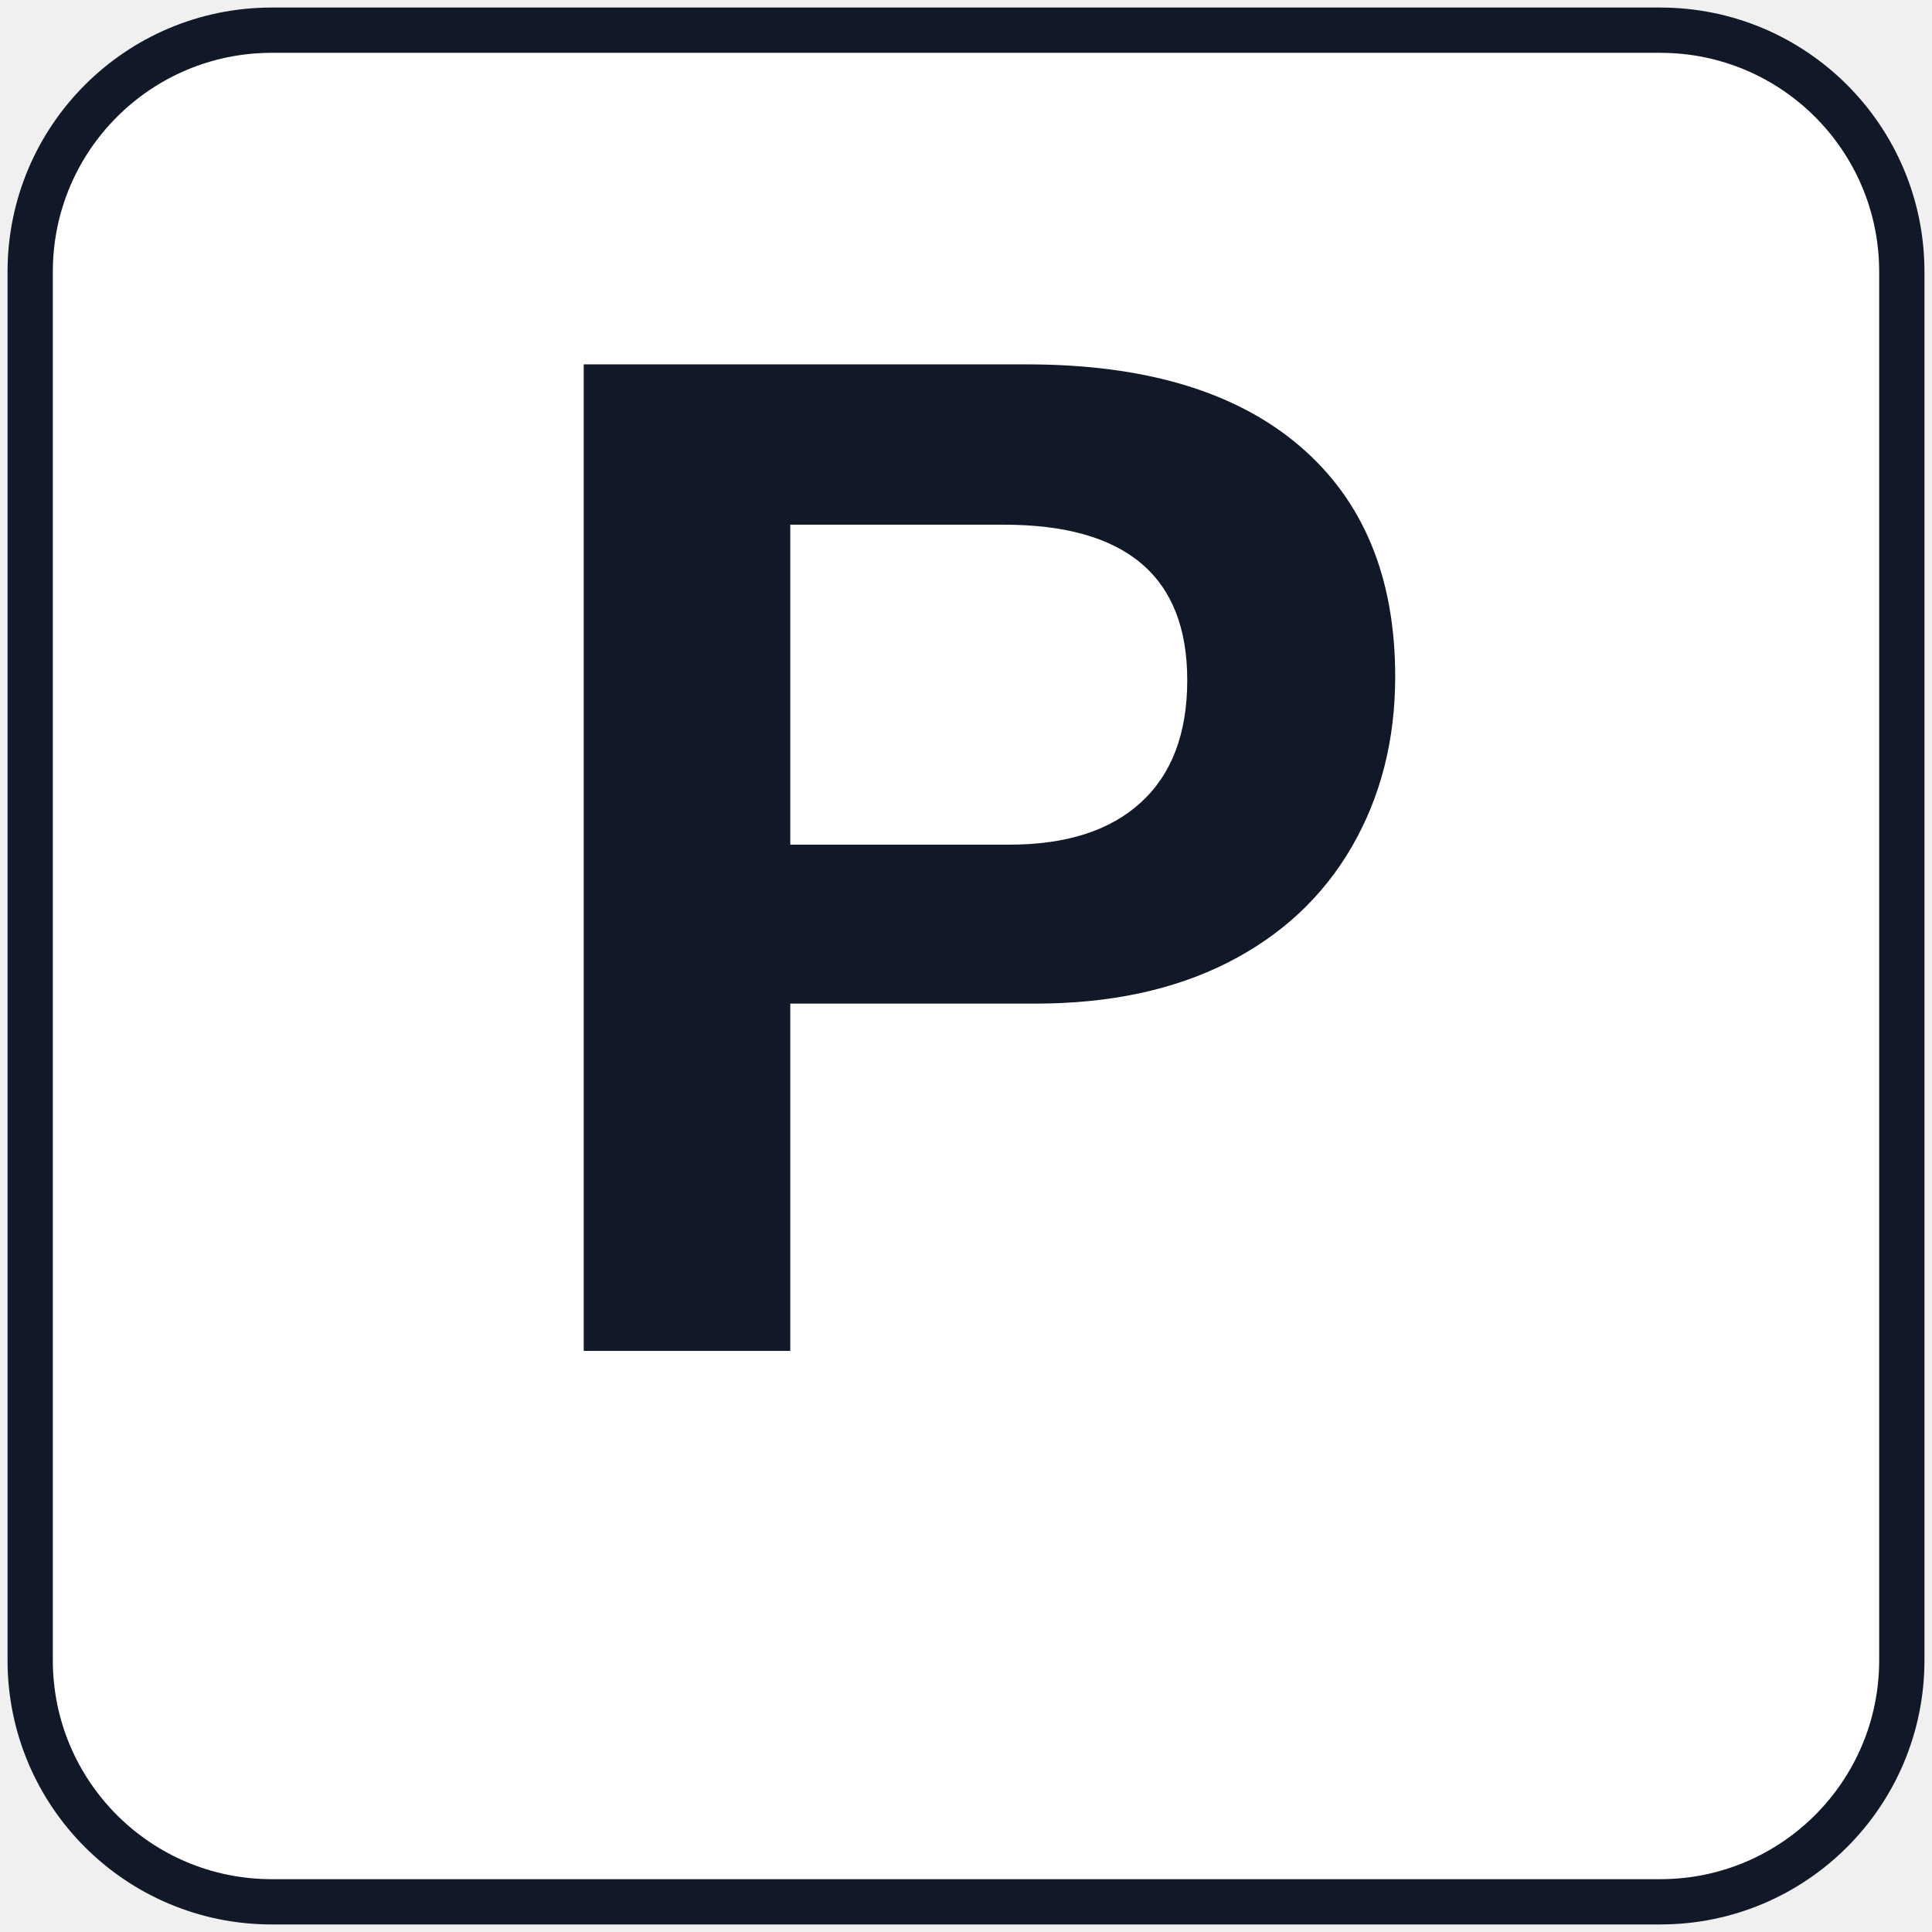
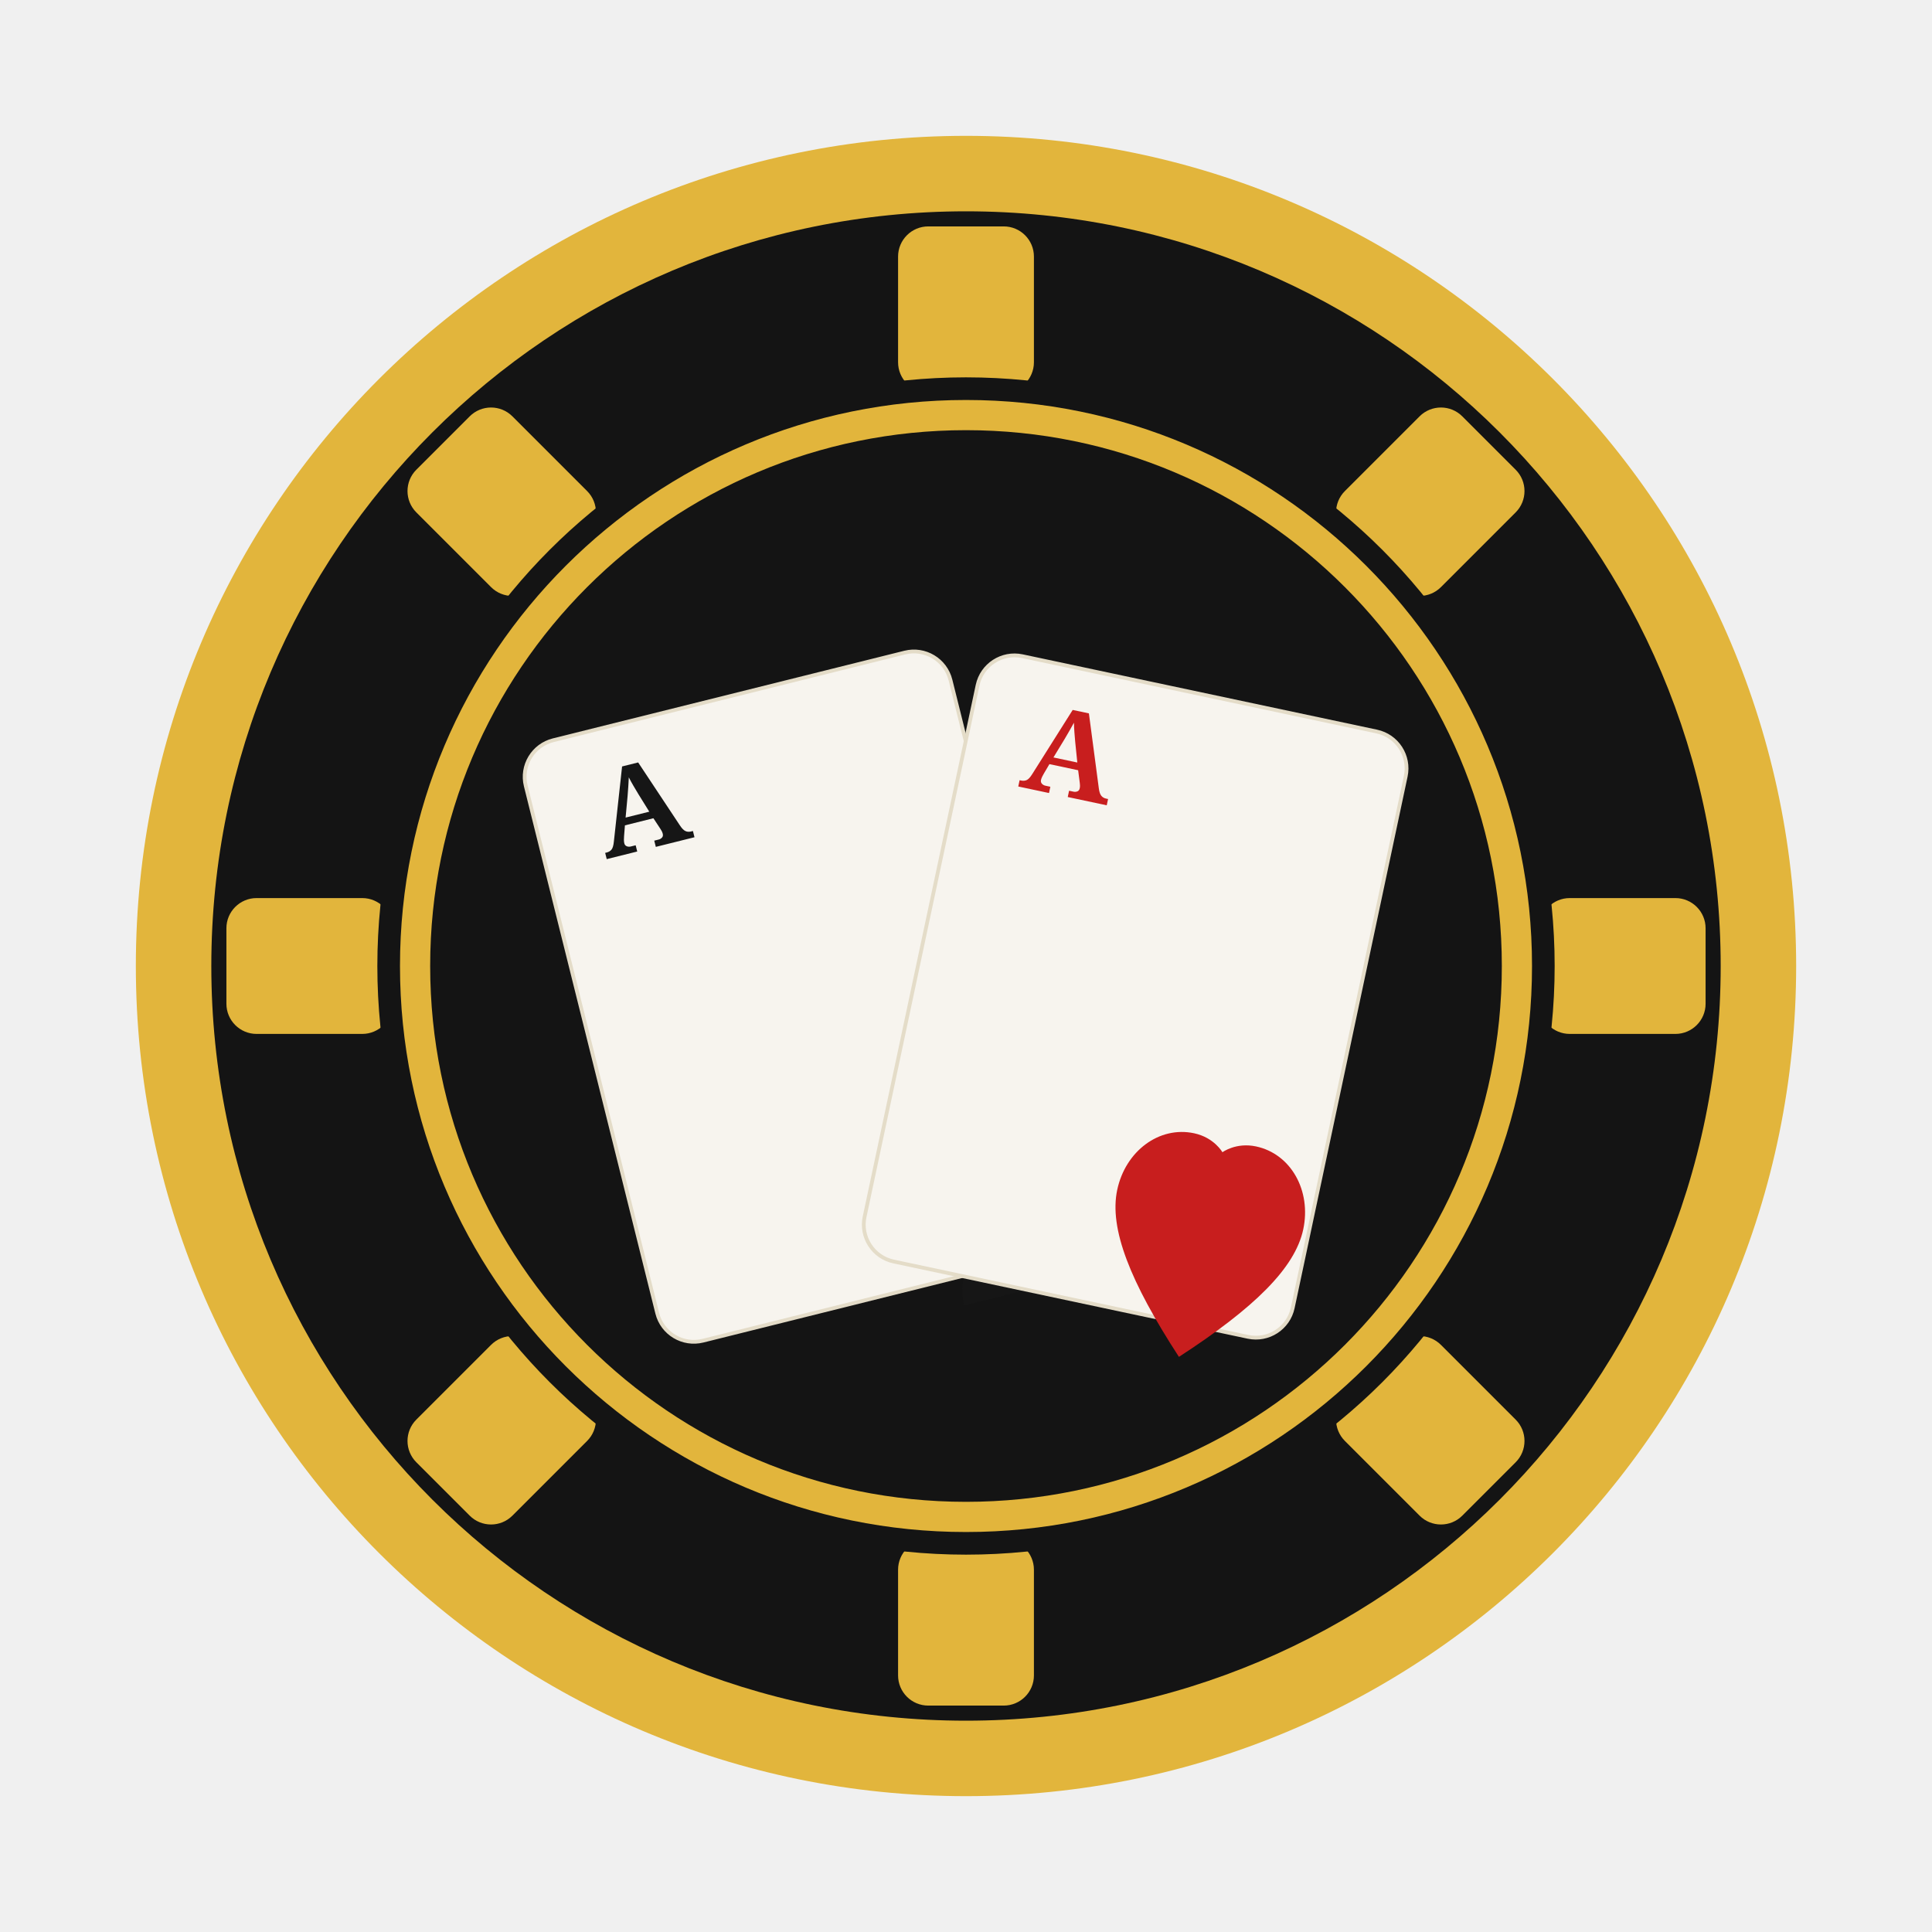
- <svg xmlns="http://www.w3.org/2000/svg" viewBox="0 0 512 512" role="img" aria-label="PASC">
-   <rect x="8" y="8" width="496" height="496" rx="64" fill="#ffffff" stroke="#111827" stroke-width="12" />
-   <text x="256" y="358" text-anchor="middle" font-family="Arial, Helvetica, sans-serif" font-size="380" font-weight="700" fill="#111827">P</text>
+ <svg xmlns="http://www.w3.org/2000/svg" viewBox="0 0 512 512" role="img" aria-label="Poker Manager">
+   <g transform="translate(256 256)">
+     <circle r="220" fill="#e2b53c" />
+     <circle r="200" fill="#141414" />
+     <g fill="#e2b53c">
+       <rect x="-18" y="-196" width="36" height="44" rx="8" />
+       <rect x="-18" y="-196" width="36" height="44" rx="8" transform="rotate(45)" />
+       <rect x="-18" y="-196" width="36" height="44" rx="8" transform="rotate(90)" />
+       <rect x="-18" y="-196" width="36" height="44" rx="8" transform="rotate(135)" />
+       <rect x="-18" y="-196" width="36" height="44" rx="8" transform="rotate(180)" />
+       <rect x="-18" y="-196" width="36" height="44" rx="8" transform="rotate(225)" />
+       <rect x="-18" y="-196" width="36" height="44" rx="8" transform="rotate(270)" />
+       <rect x="-18" y="-196" width="36" height="44" rx="8" transform="rotate(315)" />
+     </g>
+     <circle r="156" fill="#141414" />
+     <circle r="146" fill="none" stroke="#e2b53c" stroke-width="8" />
+   </g>
+   <g transform="translate(214 268) rotate(-14)">
+     <rect x="-58" y="-86" width="116" height="164" rx="10" fill="#f7f4ee" stroke="#e4dcc8" />
+     <text x="-42" y="-52" font-family="Georgia, serif" font-size="32" font-weight="700" fill="#161616">A</text>
+     <path fill="#161616" transform="translate(8 18) scale(2.4)" d="M12 1.5C7.2 8 1.5 12.2 1.5 17.2 1.5 21 4.4 23.2 8 23.2 6.6 24.2 5.6 26 5.6 28.2H18.4C18.4 26 17.4 24.2 16 23.2 19.6 23.2 22.5 21 22.5 17.2 22.5 12.2 16.8 8 12 1.5z" />
+   </g>
+   <g transform="translate(300 268) rotate(12)">
+     <rect x="-58" y="-86" width="116" height="164" rx="10" fill="#f7f4ee" stroke="#e4dcc8" />
+     <text x="-42" y="-52" font-family="Georgia, serif" font-size="32" font-weight="700" fill="#c81e1e">A</text>
+     <path fill="#c81e1e" transform="translate(6 24) scale(2.1)" d="M12 30C4 22 0 16 0 11 0 6 3.5 2 8 2c2.6 0 4 1.6 4 1.6S13.4 2 16 2c4.5 0 8 4 8 9 0 5-4 11-12 19z" />
+   </g>
</svg>
